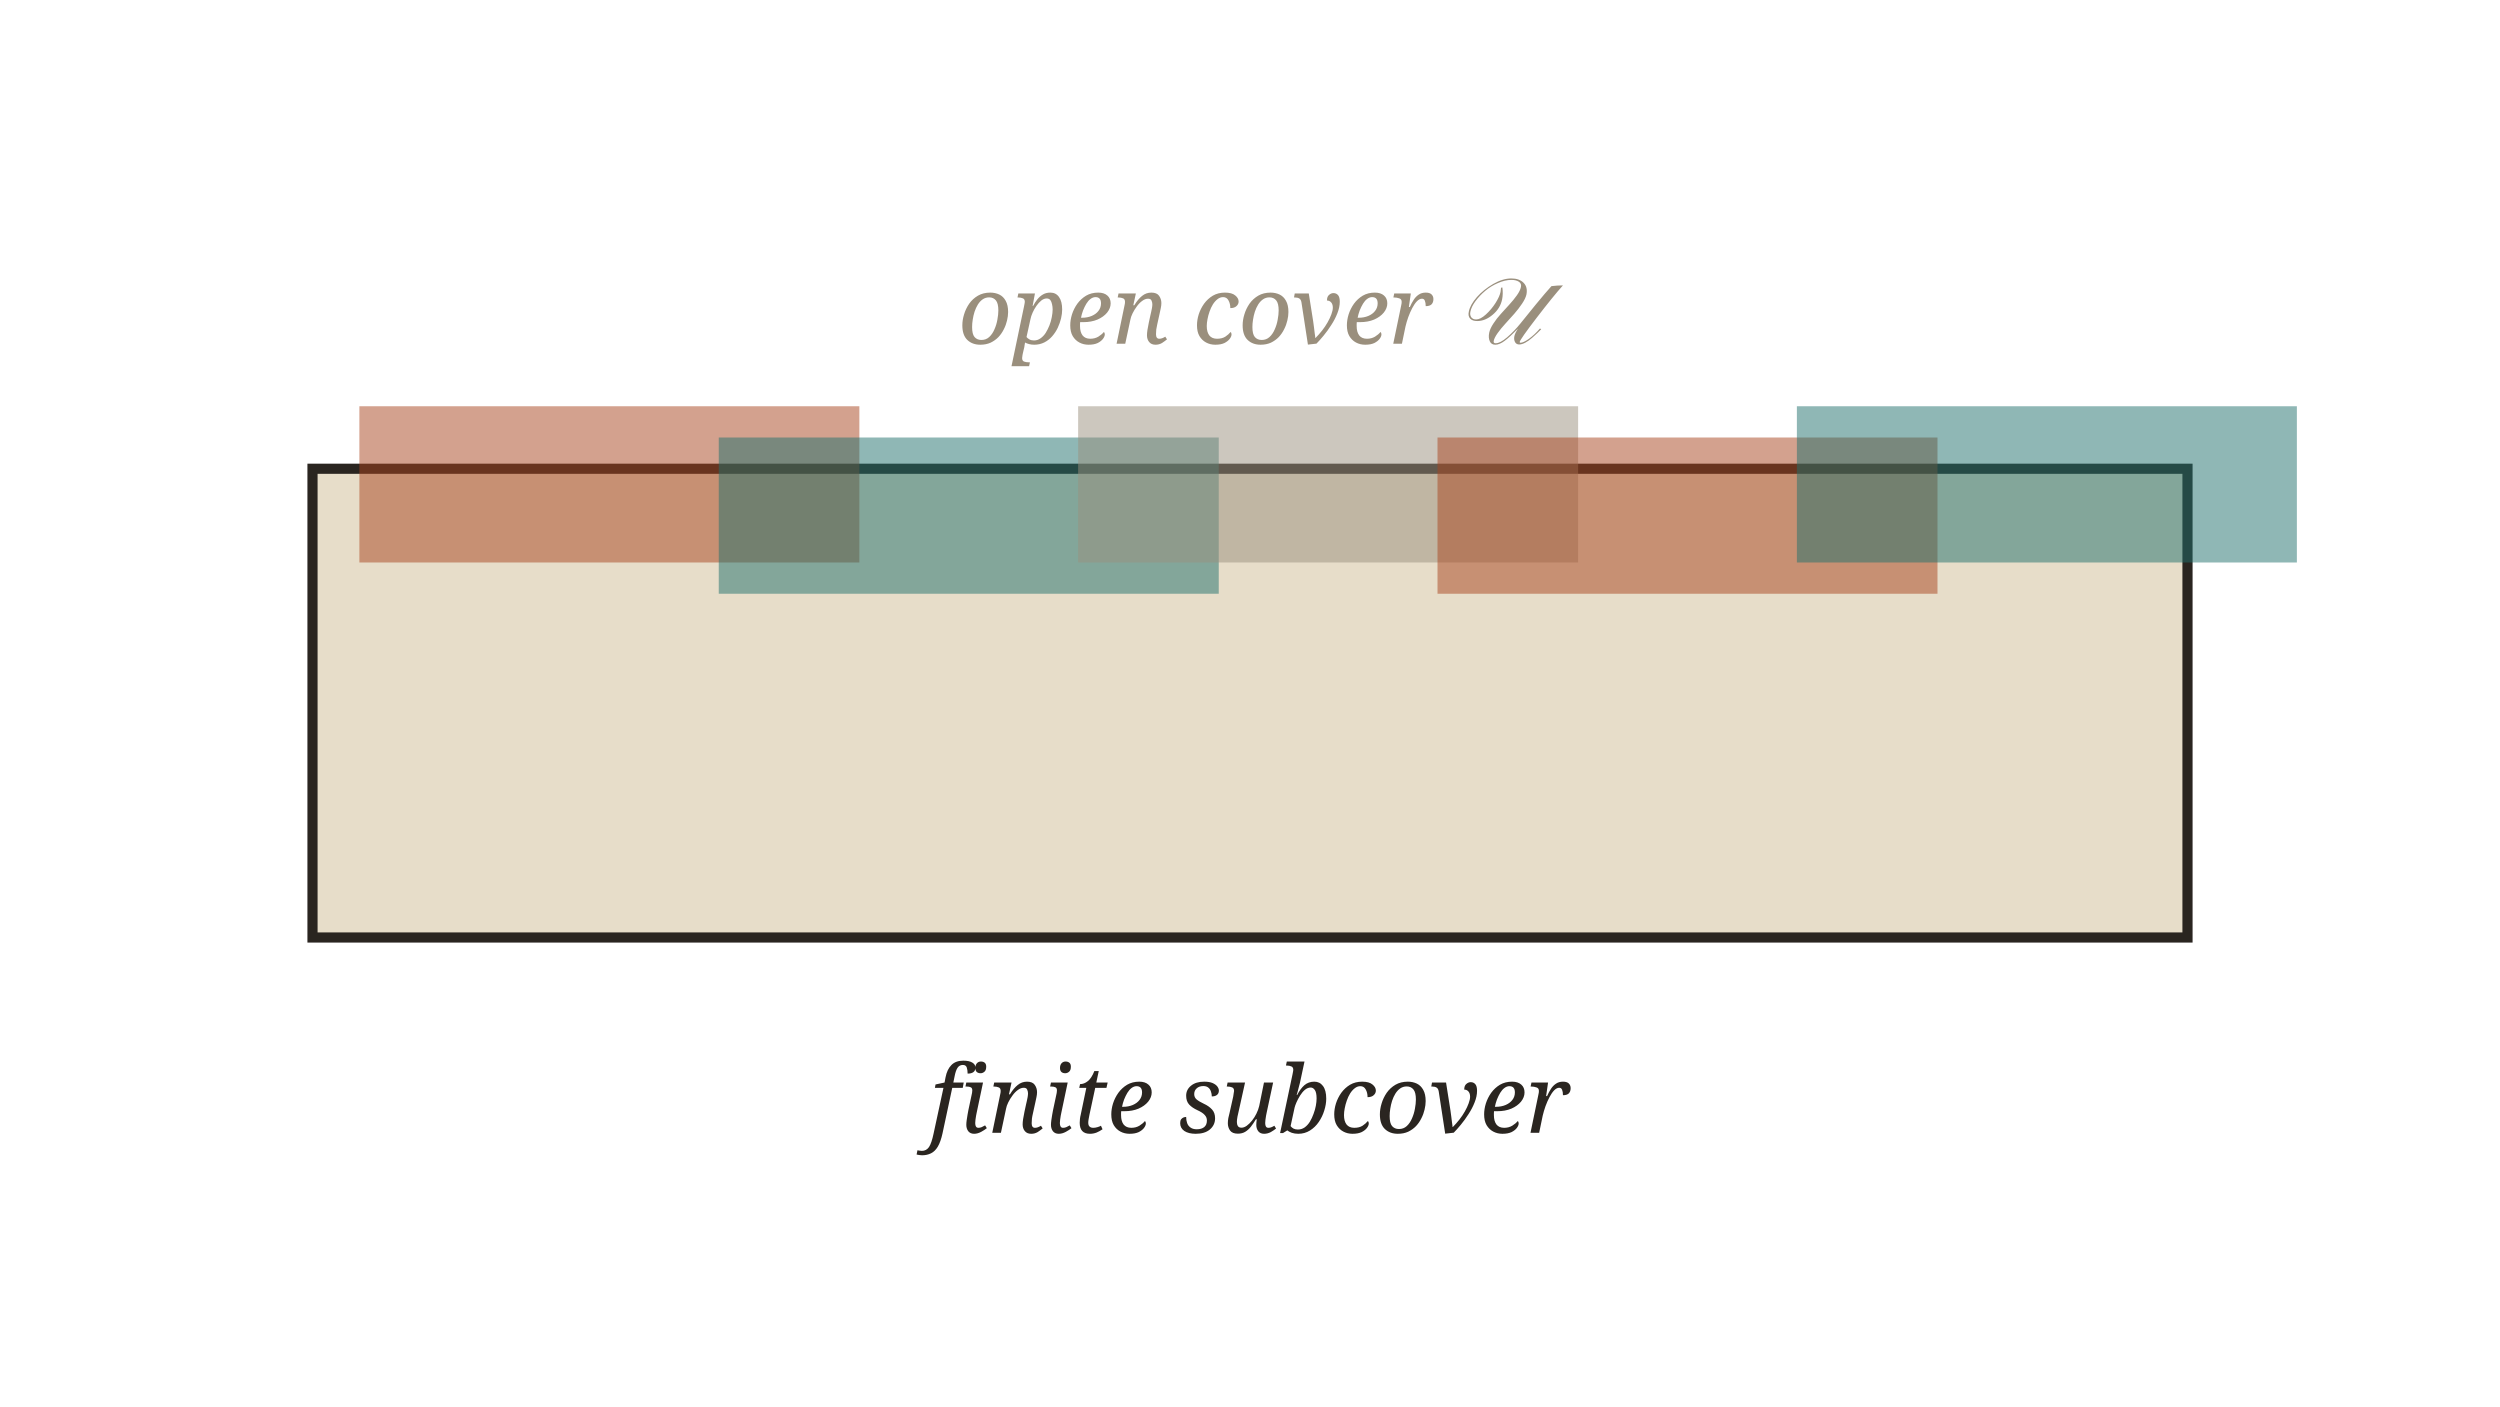
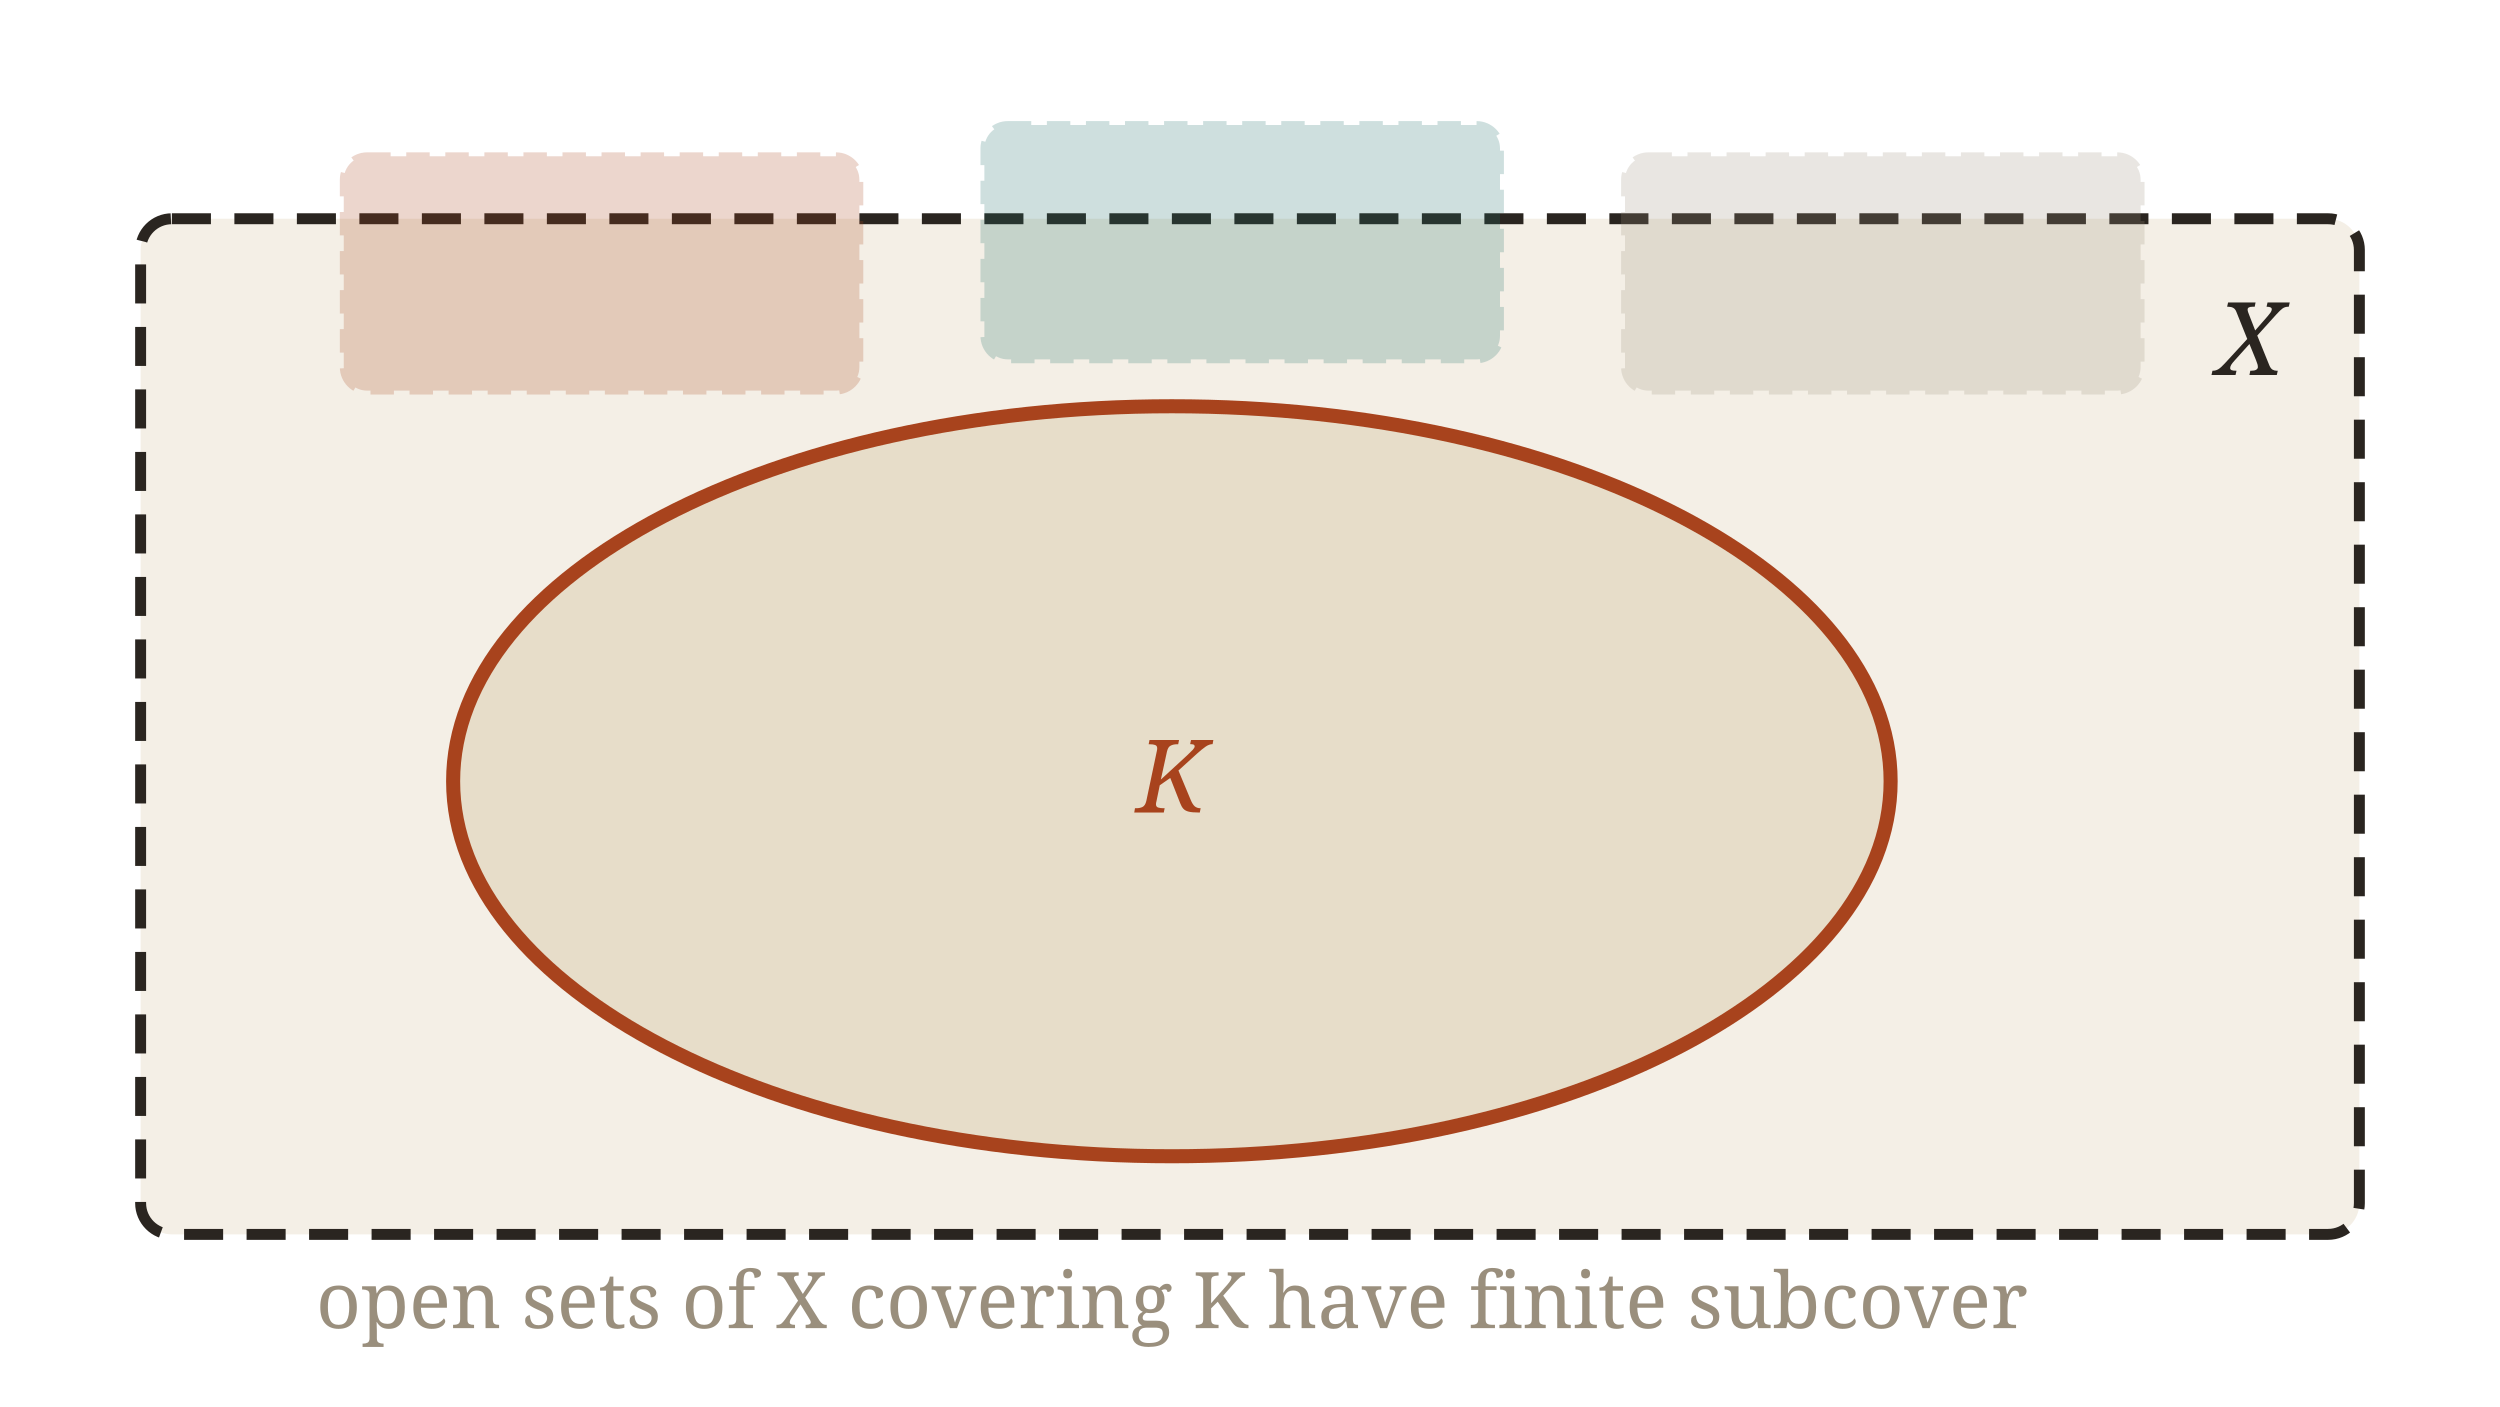
<svg xmlns="http://www.w3.org/2000/svg" viewBox="0 0 320 180" font-family="'Newsreader',Georgia,serif" role="img">
-   <rect x="40" y="60" width="240" height="60" fill="var(--dia-fill,#e7ddc9)" stroke="var(--dia-ink,#2a2520)" stroke-width="1.3" />
-   <rect x="46" y="52" width="64" height="20" fill="var(--dia-acc,#a8431d)" opacity="0.5" />
-   <rect x="92" y="56" width="64" height="20" fill="var(--dia-acc2,#1f6f6b)" opacity="0.5" />
-   <rect x="138" y="52" width="64" height="20" fill="var(--dia-mut,#9a8f7d)" opacity="0.5" />
-   <rect x="184" y="56" width="64" height="20" fill="var(--dia-acc,#a8431d)" opacity="0.5" />
-   <rect x="230" y="52" width="64" height="20" fill="var(--dia-acc2,#1f6f6b)" opacity="0.5" />
-   <text x="160" y="145" font-size="12" fill="var(--dia-ink,#2a2520)" text-anchor="middle" font-weight="normal" font-style="italic">finite subcover</text>
-   <text x="160" y="44" font-size="12" fill="var(--dia-mut,#9a8f7d)" text-anchor="middle" font-weight="normal" font-style="italic">open cover  𝒰</text>
+   <rect x="18" y="28" width="284" height="130" rx="4" fill="var(--dia-paper,#f4efe6)" stroke="var(--dia-ink,#2a2520)" stroke-width="1.4" stroke-dasharray="5,3" />
+   <text x="288" y="48" font-size="13" fill="var(--dia-ink,#2a2520)" text-anchor="middle" font-style="italic">X</text>
+   <ellipse cx="150" cy="100" rx="92" ry="48" fill="var(--dia-fill,#e7ddc9)" stroke="var(--dia-acc,#a8431d)" stroke-width="1.8" />
+   <text x="150" y="104" font-size="13" fill="var(--dia-acc,#a8431d)" text-anchor="middle" font-style="italic">K</text>
+   <rect x="44" y="20" width="66" height="30" rx="3" fill="var(--dia-acc,#a8431d)" opacity="0.22" stroke="var(--dia-acc,#a8431d)" stroke-width="1" stroke-dasharray="3,2" />
+   <rect x="126" y="16" width="66" height="30" rx="3" fill="var(--dia-acc2,#1f6f6b)" opacity="0.22" stroke="var(--dia-acc2,#1f6f6b)" stroke-width="1" stroke-dasharray="3,2" />
+   <rect x="208" y="20" width="66" height="30" rx="3" fill="var(--dia-mut,#9a8f7d)" opacity="0.22" stroke="var(--dia-mut,#9a8f7d)" stroke-width="1" stroke-dasharray="3,2" />
+   <text x="150" y="170" font-size="10" fill="var(--dia-mut,#9a8f7d)" text-anchor="middle">open sets of X covering K have finite subcover</text>
</svg>
